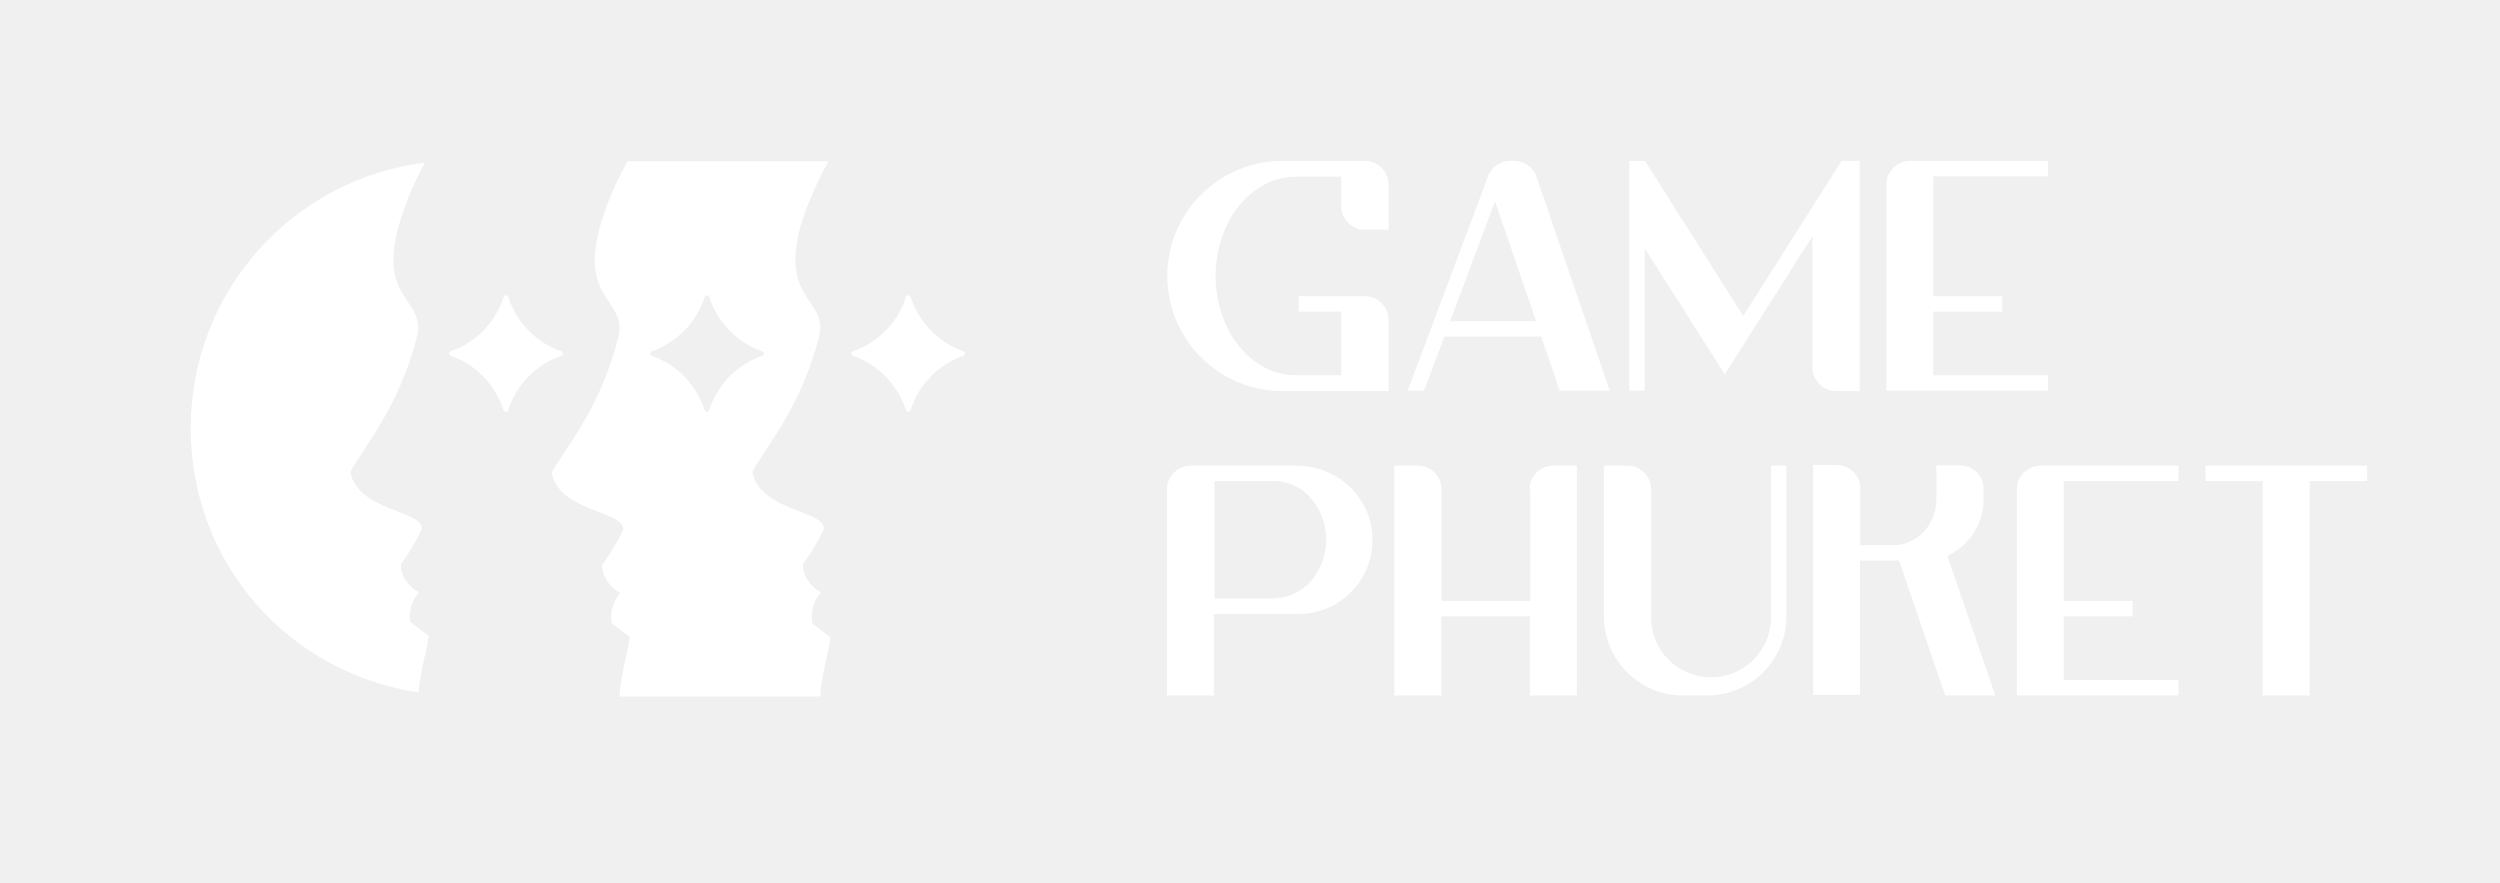
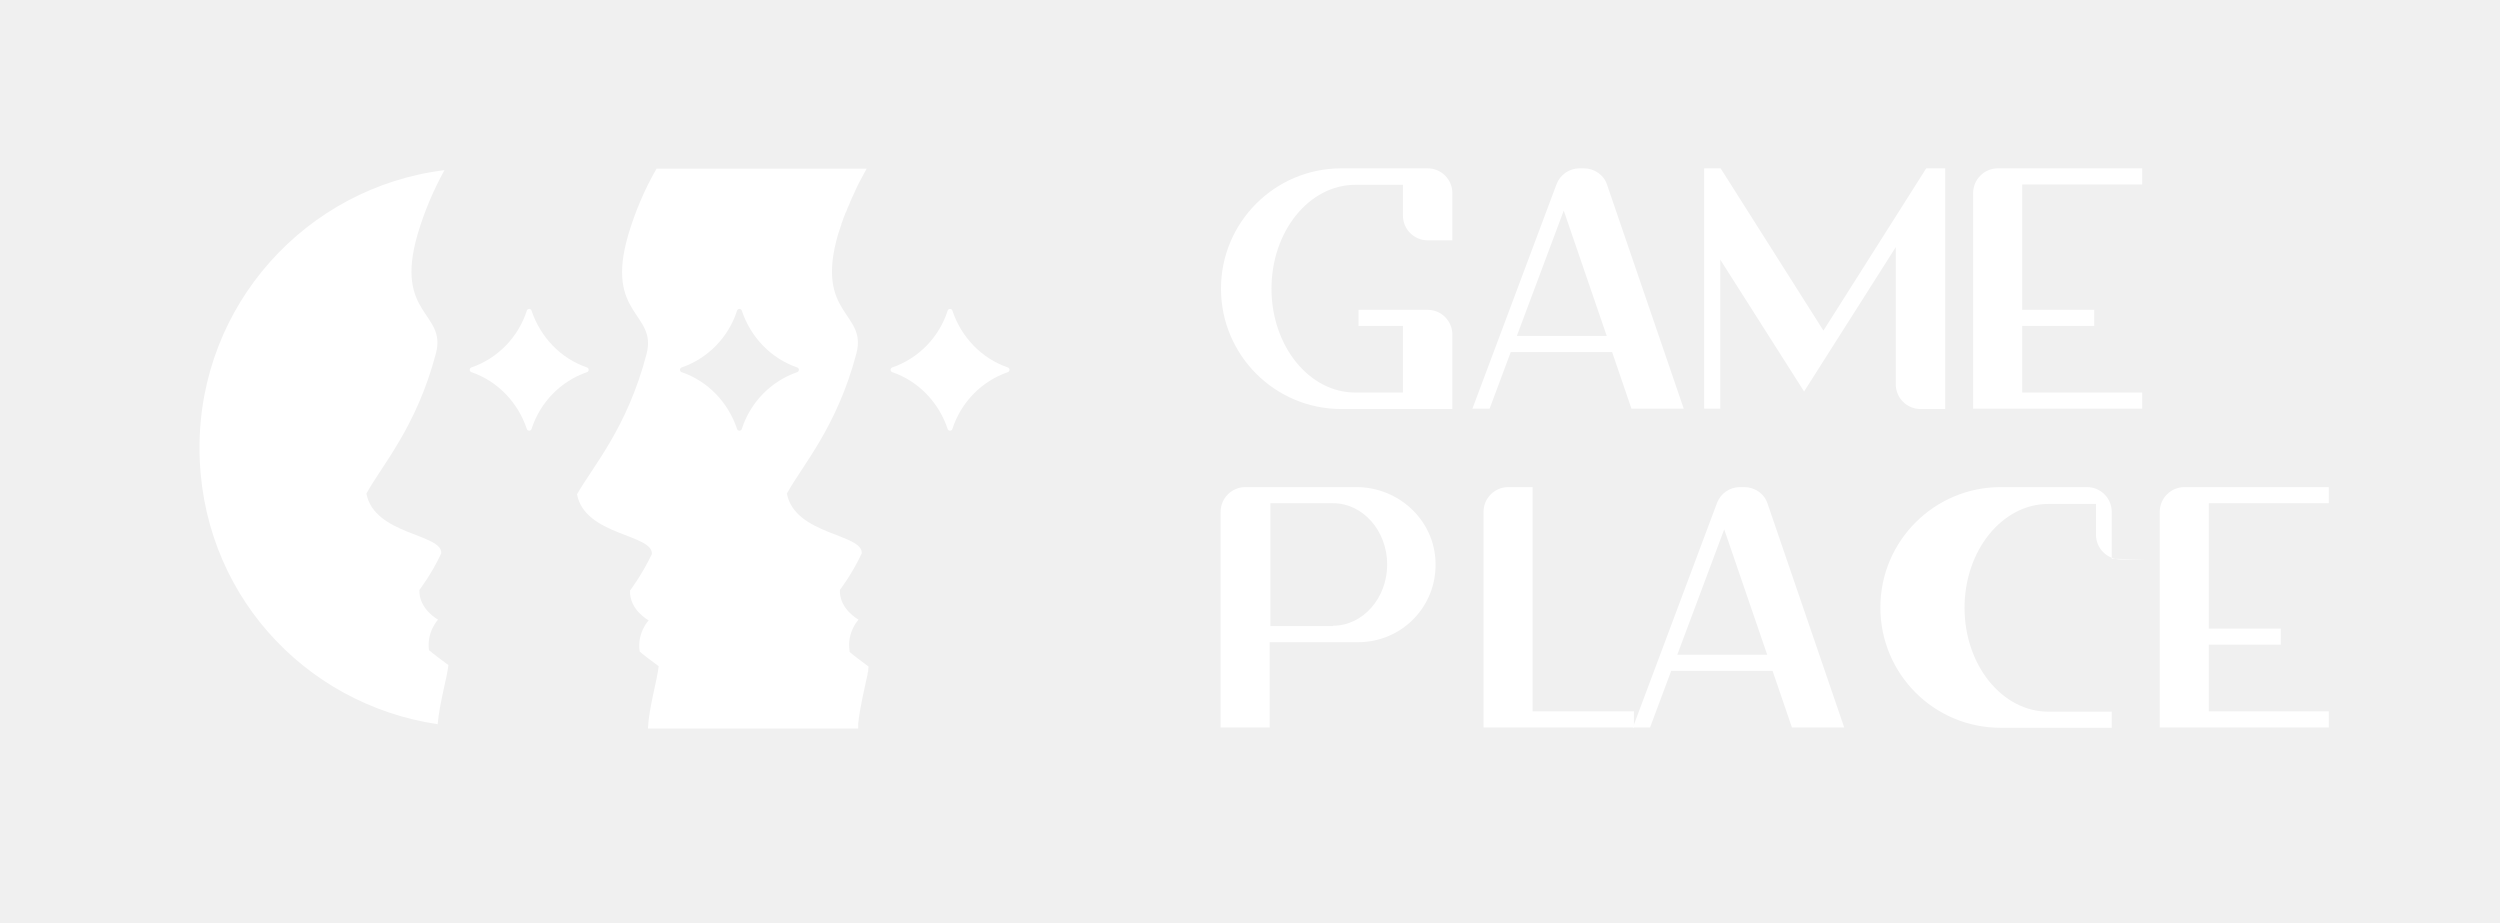
- <svg xmlns="http://www.w3.org/2000/svg" id="_Слой_1" data-name="Слой_1" version="1.1" viewBox="0 0 730.1 257.7">
+ <svg xmlns="http://www.w3.org/2000/svg" id="_Слой_1" data-name="Слой_1" version="1.1" viewBox="0 0 698 257.7">
  <defs>
    <style>
      .st0 {
        fill: #fff;
      }
    </style>
  </defs>
  <g>
    <path class="st0" d="M119.8,181.7c-.8-5.2,2.5-8.7,2.5-8.7,0,0-5.4-2.9-5.2-8.3,0,0,3.4-4.4,6.1-10.2.4-5.5-18.7-5.1-20.9-16.7,4.4-8,14-18.6,19.4-39.1,3.1-11.6-11.7-10.6-5.1-33.3,1.8-6.1,4.3-12.1,7.5-17.9-38.6,4.8-68.4,37.6-68.4,77.5s28.9,71.6,66.5,77.2c.5-5.9,2.6-12.9,3-16.5-1.9-1.4-4.7-3.5-5.3-4.1Z" />
    <path class="st0" d="M163.9,103.9h0c-7.3,2.5-13.1,8.4-15.5,15.9h0c-.2.6-1.1.6-1.3,0h0c-2.5-7.5-8.2-13.4-15.5-15.9h0c-.6-.2-.6-1.1,0-1.3h0c7.3-2.5,13.1-8.4,15.5-15.9h0c.2-.6,1.1-.6,1.3,0h0c2.5,7.5,8.2,13.4,15.5,15.9h0c.6.2.6,1.1,0,1.3Z" />
    <path class="st0" d="M237.2,181.7c-.8-5.2,2.5-8.7,2.5-8.7,0,0-5.4-2.9-5.2-8.3,0,0,3.4-4.4,6.1-10.2.4-5.5-18.7-5.1-20.9-16.7,4.4-8,14-18.6,19.4-39.1,3.1-11.6-11.7-10.6-5.1-33.3.3-.9.6-1.8.9-2.7,0-.3.2-.6.3-.9.2-.6.4-1.3.7-1.9.1-.3.2-.6.4-.9.2-.6.5-1.3.8-1.9.1-.3.2-.5.3-.8.4-.9.8-1.8,1.2-2.6,0-.2.2-.3.2-.5.3-.7.7-1.4,1-2.1.2-.3.3-.6.5-.9.3-.6.6-1.1.9-1.7.2-.3.3-.6.5-.9,0-.2.2-.3.3-.5h-58.7c-3.4,5.9-6,12.1-7.9,18.5-6.6,22.6,8.2,21.6,5.1,33.3-5.4,20.6-14.9,31.2-19.4,39.1,2.2,11.6,21.3,11.1,20.9,16.7-2.7,5.7-6.1,10.2-6.1,10.2-.2,5.4,5.2,8.3,5.2,8.3,0,0-3.3,3.5-2.5,8.7.6.6,3.4,2.7,5.3,4.1-.4,3.9-2.7,11.4-3,17.4h58.7c0-.4,0-.7,0-1.1,0,0,0-.1,0-.2.5-4.7,1.8-10,2.6-13.7,0,0,0,0,0,0,0-.4.1-.7.2-1,0,0,0-.2,0-.3,0-.4.1-.7.1-1-1.9-1.4-4.7-3.5-5.3-4.1ZM207.1,119.8c-.2.6-1.1.6-1.3,0-2.5-7.5-8.2-13.4-15.5-15.9h0c-.6-.2-.6-1.1,0-1.3h0c7.3-2.5,13.1-8.4,15.5-15.9h0c.2-.6,1.1-.6,1.3,0h0c2.5,7.5,8.2,13.4,15.5,15.9h0c.6.2.6,1.1,0,1.3h0c-7.3,2.5-13.1,8.4-15.5,15.9Z" />
    <path class="st0" d="M281.4,103.9h0c-7.3,2.5-13.1,8.4-15.5,15.9h0c-.2.6-1.1.6-1.3,0h0c-2.5-7.5-8.2-13.4-15.5-15.9h0c-.6-.2-.6-1.1,0-1.3h0c7.3-2.5,13.1-8.4,15.5-15.9h0c.2-.6,1.1-.6,1.3,0h0c2.5,7.5,8.2,13.4,15.5,15.9h0c.6.2.6,1.1,0,1.3Z" />
  </g>
  <g>
-     <polygon class="st0" points="691.3 136 644.1 136 644.1 140.5 660.8 140.5 660.8 203.1 674.5 203.1 674.5 140.5 691.3 140.5 691.3 136" />
-     <path class="st0" d="M517.2,136v44.3c0,9.7-7.8,17.5-17.5,17.5h0c-9.7,0-17.5-7.8-17.5-17.5v-37.4c0-3.8-3.1-6.9-6.9-6.9h-6.9s0,44,0,44c0,12.7,10.3,23.1,23.1,23.1h7.1c12.7,0,23.1-10.3,23.1-23.1v-44h-4.5Z" />
-     <path class="st0" d="M636.2,140.5v-4.5h-40.3c-3.8,0-6.9,3.1-6.9,6.9v60.2h47.2v-4.5h-33.5v-18.6h20.1v-4.5h-20.1v-35h33.5Z" />
    <path class="st0" d="M378.9,136h-24.3s-6.9,0-6.9,0c-3.8,0-6.9,3.1-6.9,6.9v60.2h13.7s0-23.8,0-23.8h24.7c12.2,0,22-10,21.6-22.3-.3-11.8-10.3-21-22.1-21ZM372.2,174.8h-17.5v-34.3h17.5c8.3,0,15.1,7.7,15.1,17.1s-6.8,17.1-15.1,17.1Z" />
-     <path class="st0" d="M446.9,142.9v32.6h-25.9v-32.6c0-3.8-3.1-6.9-6.9-6.9h-6.9v67.1h13.7v-23.1h25.9v23.1h13.7v-67.1h-6.9c-3.8,0-6.9,3.1-6.9,6.9Z" />
-     <path class="st0" d="M568.2,203.1h14.5l-14-40.8c6.2-2.8,10.6-9.1,10.6-16.4h0v-3.1c0-3.8-3.1-6.9-6.9-6.9h-6.9v9.9h0c0,7.4-5.6,13.4-12.5,13.4h-9.7v-16.5c0-3.8-3.1-6.9-6.9-6.9h-6.9v67.1s13.7,0,13.7,0v-39.2h11.4l13.4,39.2Z" />
+     <path class="st0" d="M427.9,136h-6.8c-3.8,0-6.9,3.1-6.9,6.9v60.2h42v-4.5h-28.3v-62.6Z" />
+     <path class="st0" transform="translate(44.8 89)" d="M455.6,114.1h14.5l-21.4-62.5c-.9-2.8-3.6-4.6-6.5-4.6h-1.2c-2.9,0-5.4,1.8-6.4,4.4l-23.5,62.7h4.8l5.9-15.8h28.3l5.4,15.8ZM423.5,93.8l13.1-35,12,35h-25.1Z" />
+     <path class="st0" transform="translate(184.1 89)" d="M405.5,67v-13.1c0-3.8-3.1-6.9-6.9-6.9h-24.1c-18.5,0-33.6,15-33.6,33.6s15,33.6,33.6,33.6h31v-4.5h-17.7c-12.9,0-23.4-13-23.4-29s10.5-29,23.4-29h13.3v8.6c0,3.8,3.1,6.9,6.9,6.9h6.9Z" />
+     <path class="st0" transform="translate(14 0)" d="M636.2,140.5v-4.5h-40.3c-3.8,0-6.9,3.1-6.9,6.9v60.2h47.2v-4.5h-33.5v-18.6h20.1v-4.5h-20.1v-35h33.5Z" />
  </g>
  <g>
    <path class="st0" d="M537.8,47l-28.7,45.3-28.7-45.3h-4.6v67.1h4.5v-41.6l23.4,36.8,25.6-40.3v38.3c0,3.8,3.1,6.9,6.9,6.9h6.9V47h-5.1Z" />
    <path class="st0" d="M598.1,51.5v-4.5h-40.3c-3.8,0-6.9,3.1-6.9,6.9v60.2h47.2v-4.5h-33.5v-18.6h20.1v-4.5h-20.1v-35h33.5Z" />
    <path class="st0" d="M405.5,67v-13.1c0-3.8-3.1-6.9-6.9-6.9h-24.1c-18.5,0-33.6,15-33.6,33.6h0c0,18.5,15,33.6,33.6,33.6h31v-20.8c0-3.8-3.1-6.9-6.9-6.9h-19.3v4.5h12.4v18.6h-13.3c-12.9,0-23.4-13-23.4-29h0c0-16,10.5-29,23.4-29h13.3v8.6c0,3.8,3.1,6.9,6.9,6.9h6.9Z" />
    <path class="st0" d="M455.6,114.1h14.5l-21.4-62.5c-.9-2.8-3.6-4.6-6.5-4.6h-1.2c-2.9,0-5.4,1.8-6.4,4.4l-23.5,62.7h4.8l5.9-15.8h28.3l5.4,15.8ZM423.5,93.8l13.1-35,12,35h-25.1Z" />
  </g>
</svg>
